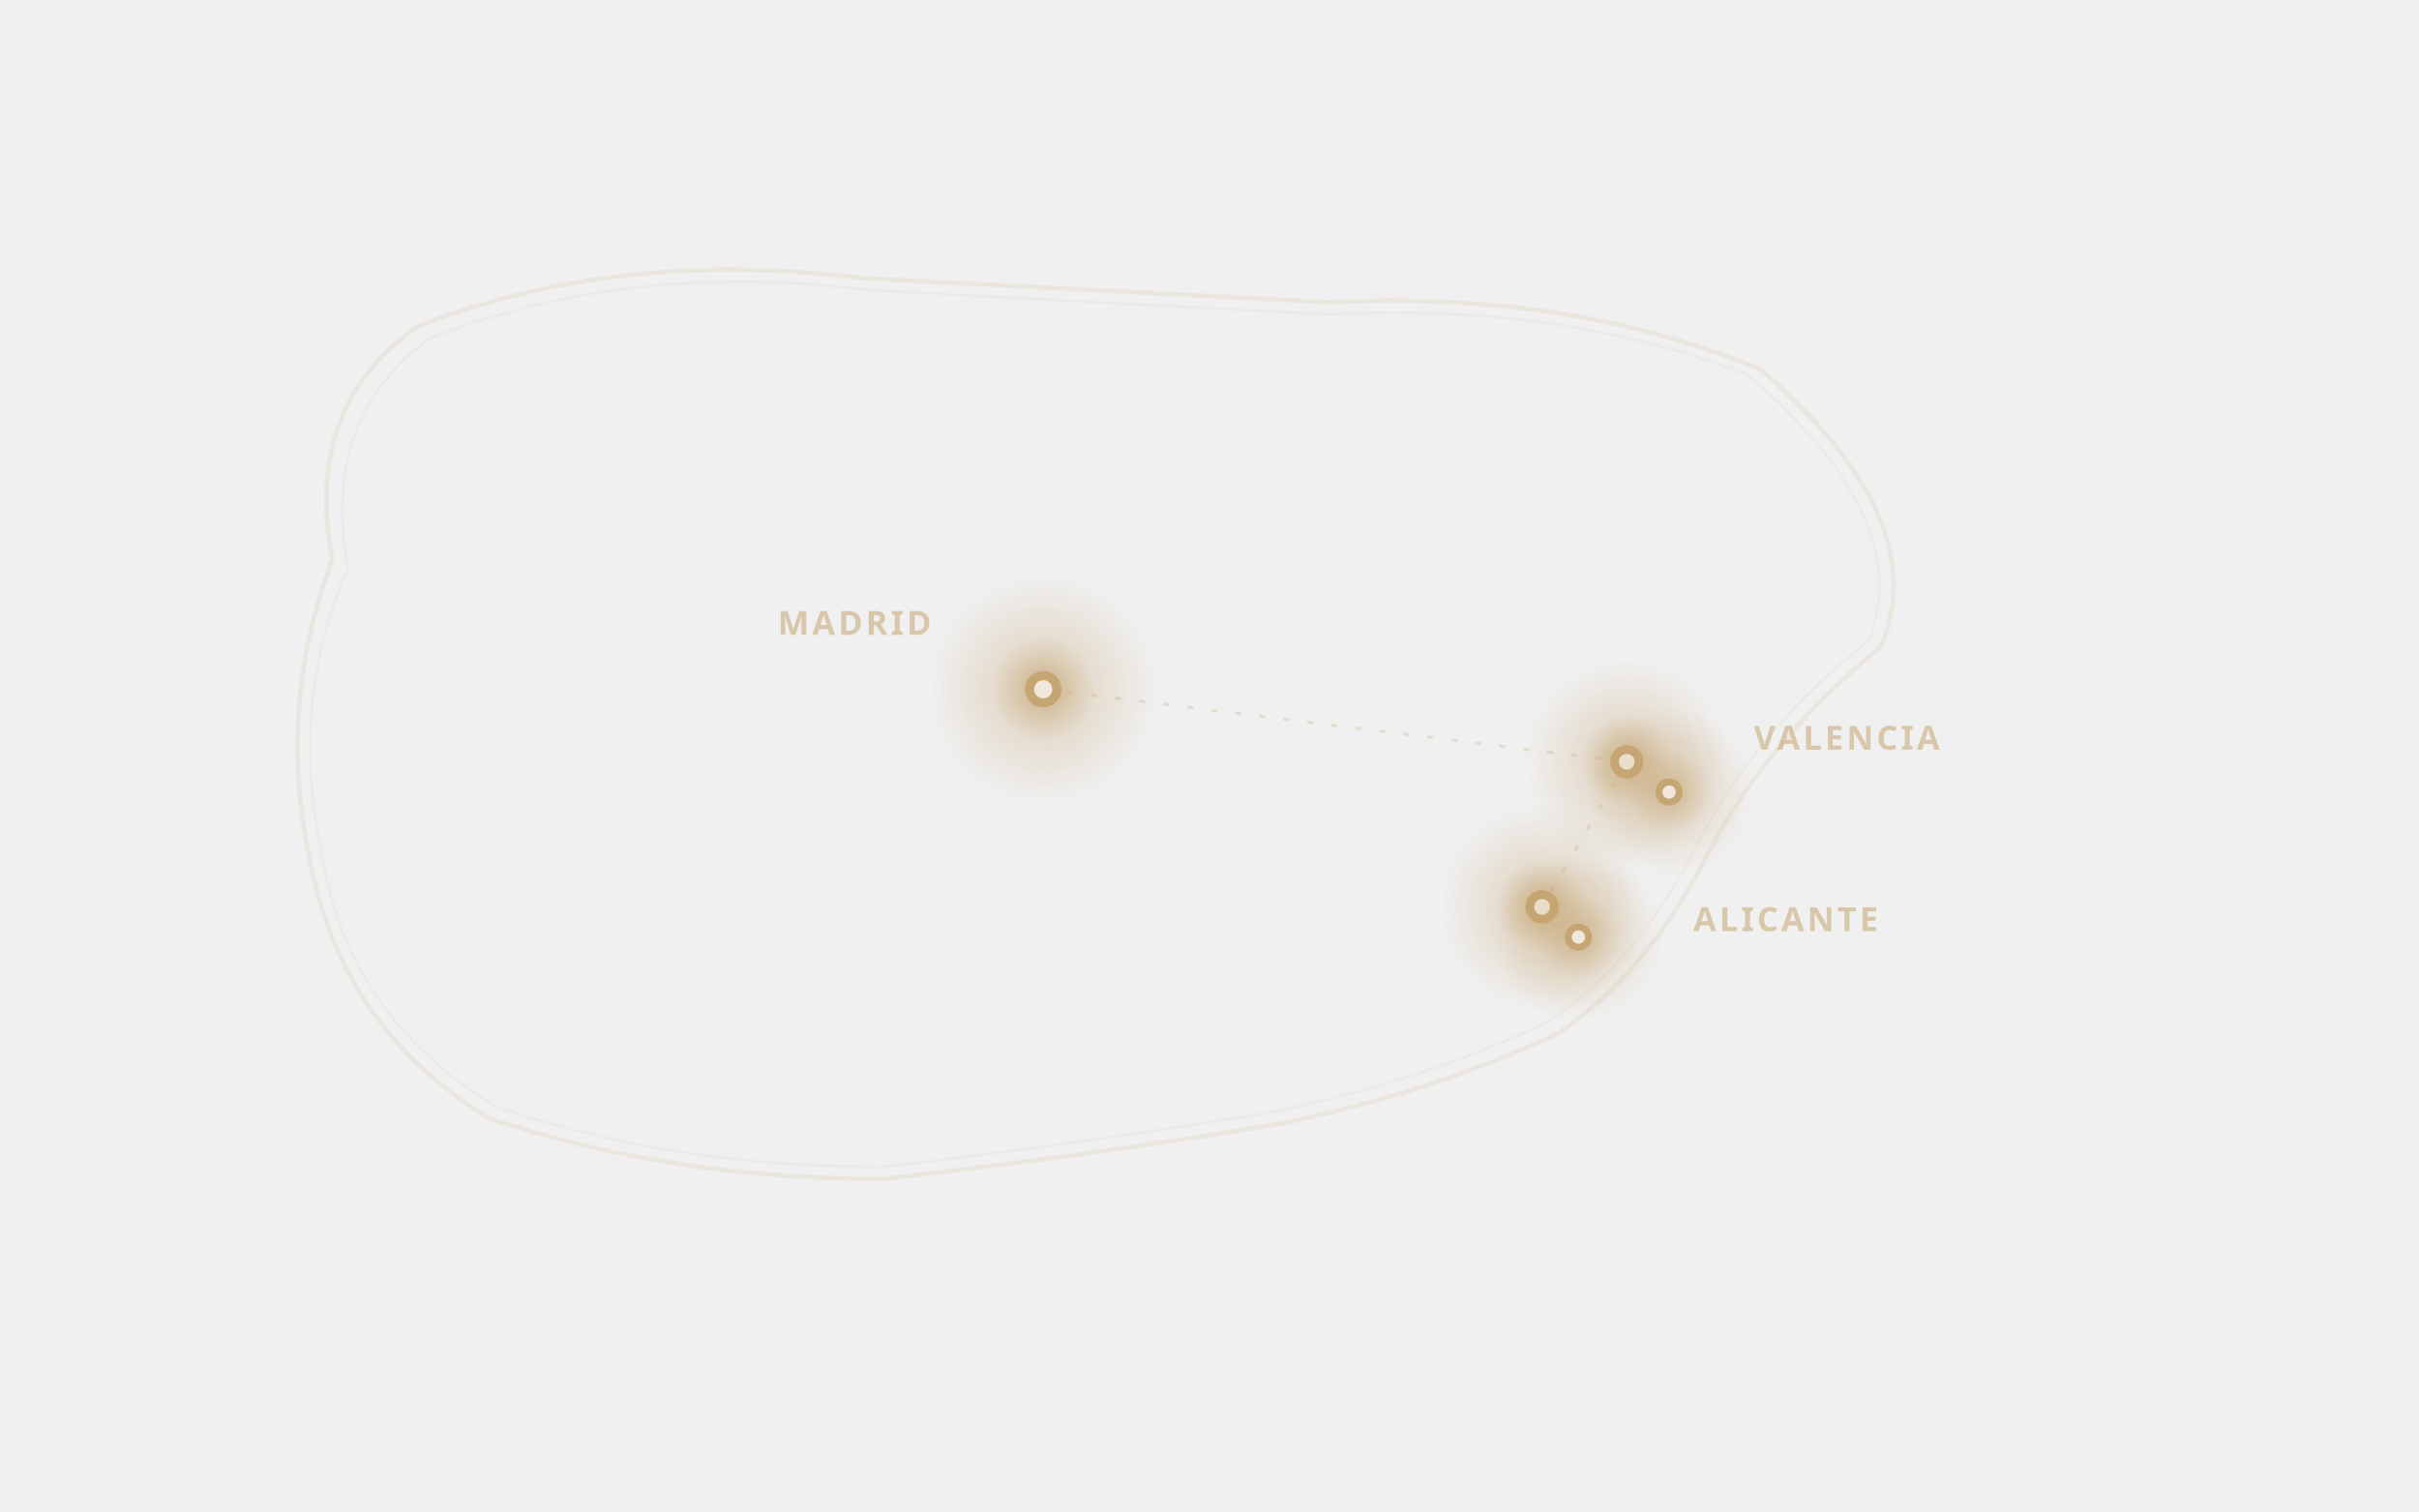
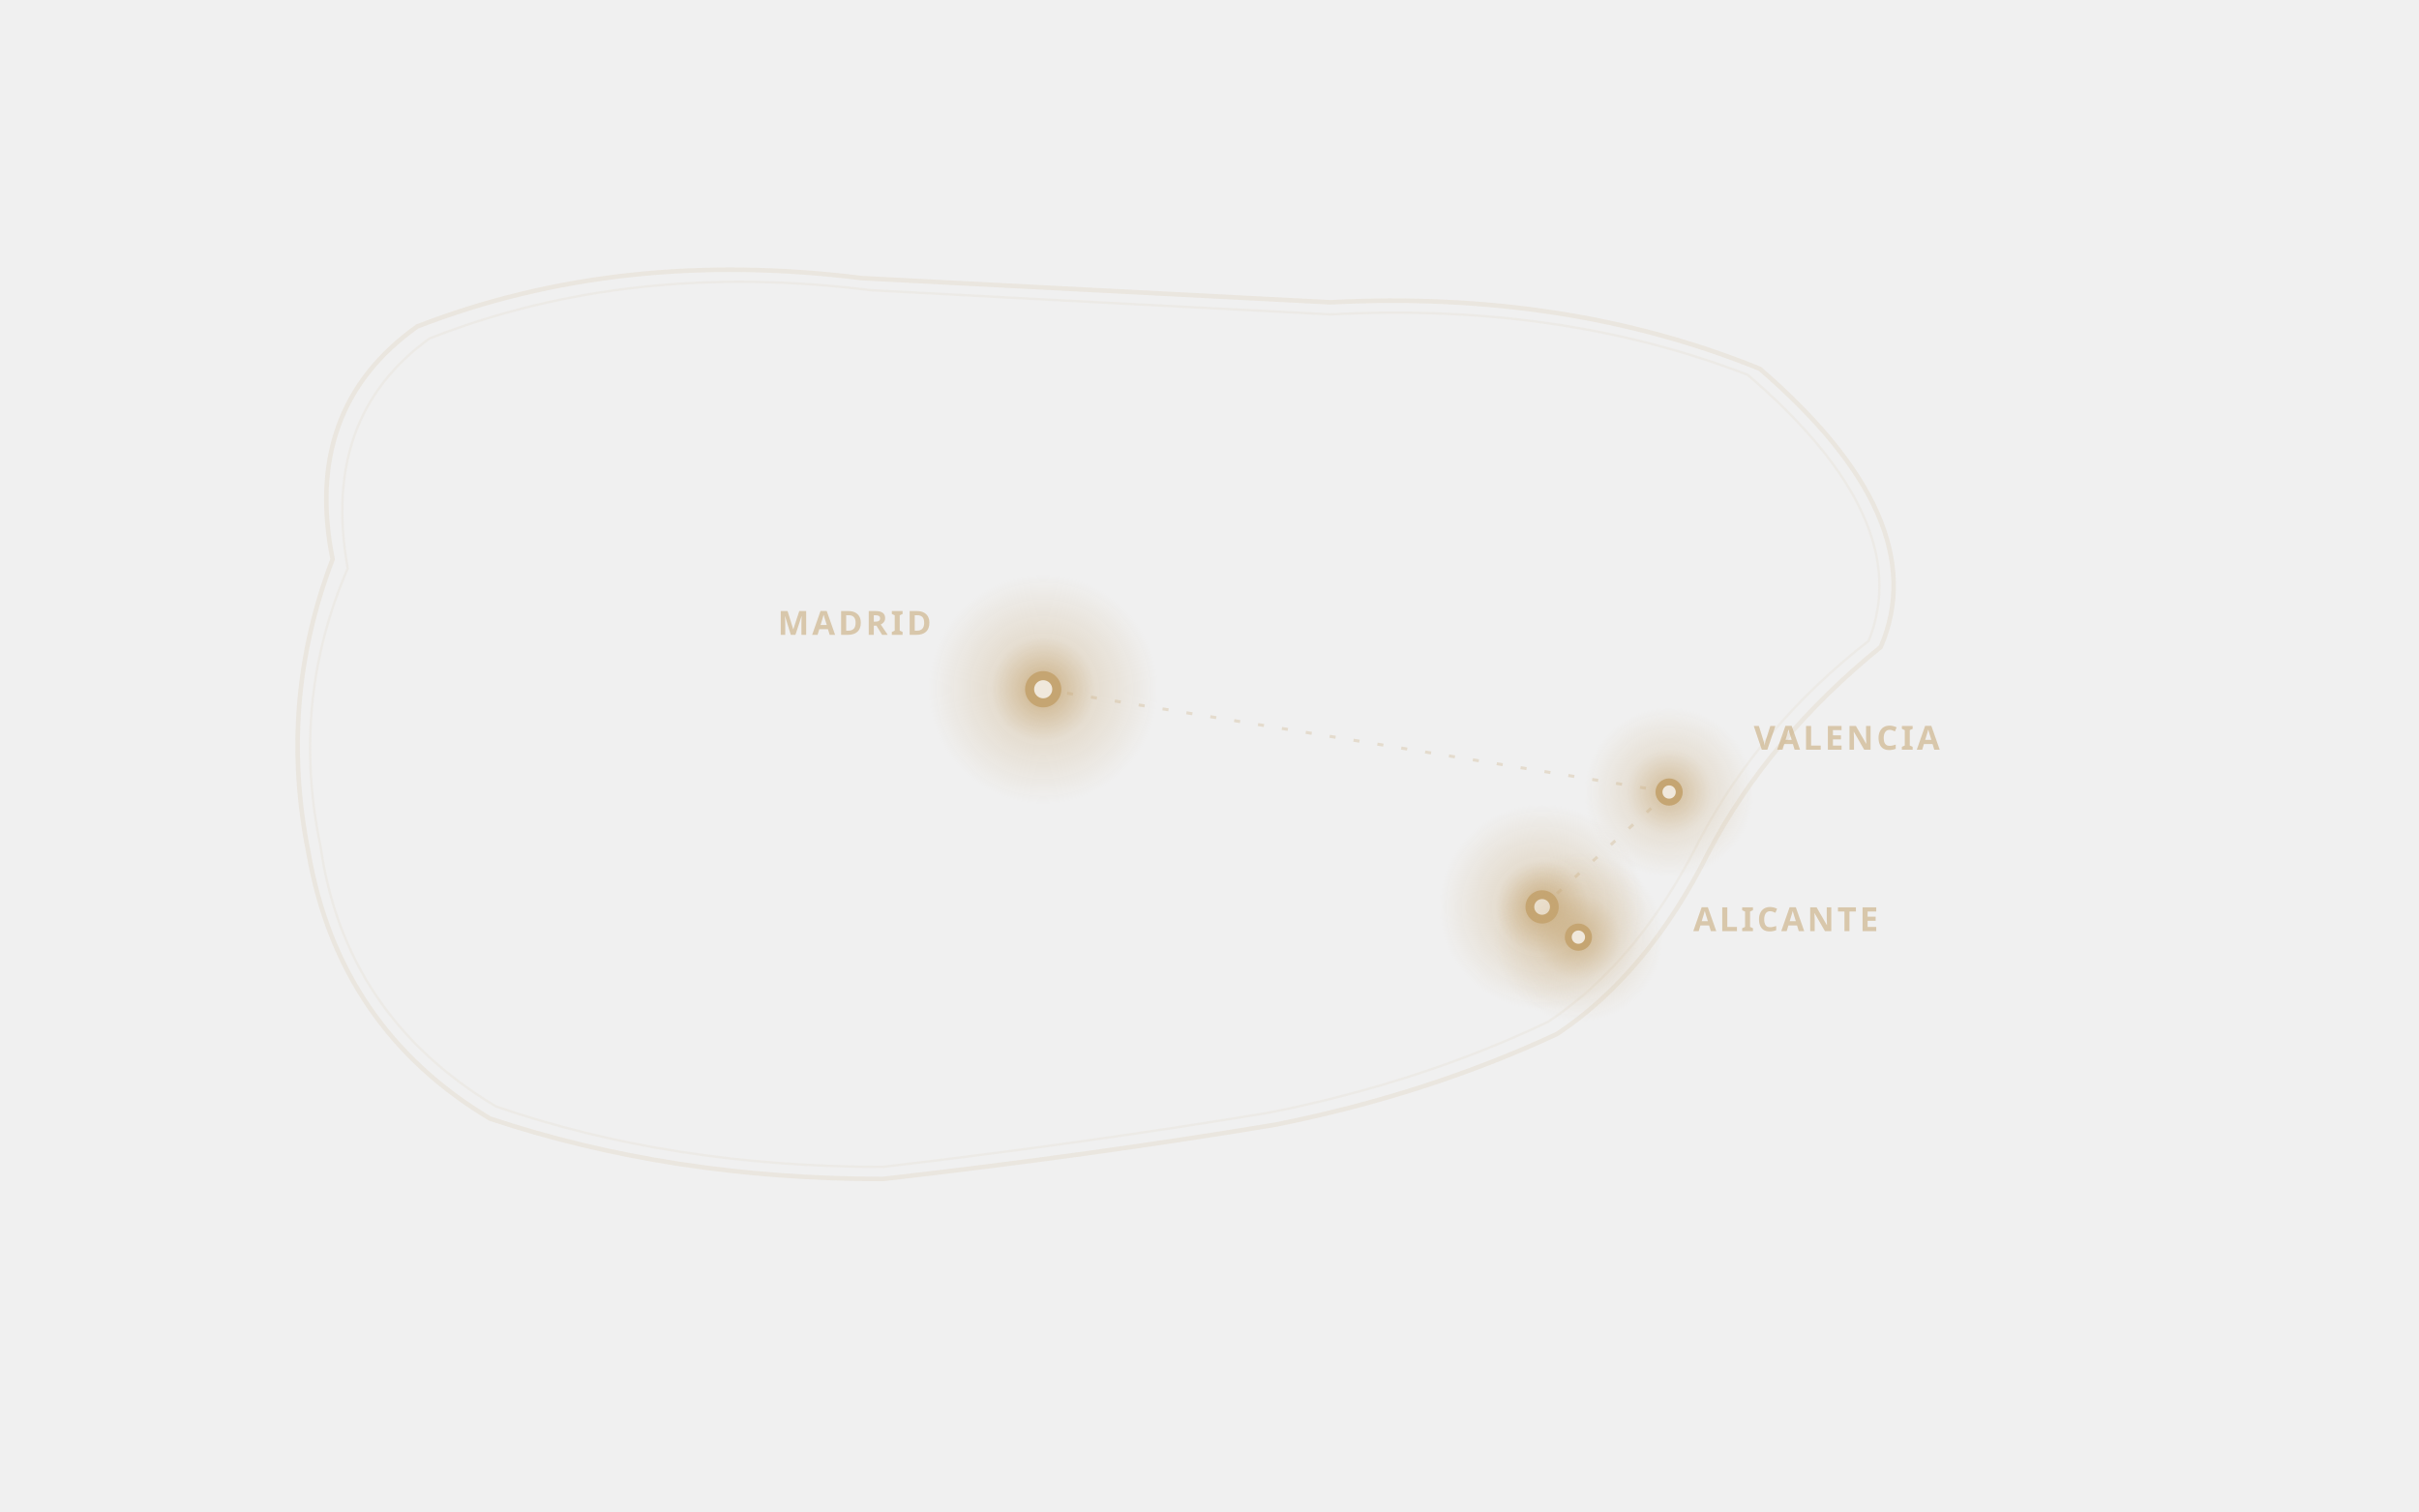
<svg xmlns="http://www.w3.org/2000/svg" viewBox="0 0 800 500" width="800" height="500">
  <defs>
    <radialGradient id="pinGlow" cx="50%" cy="50%" r="50%">
      <stop offset="0%" stop-color="#C5A572" stop-opacity="0.85" />
      <stop offset="45%" stop-color="#C5A572" stop-opacity="0.25" />
      <stop offset="100%" stop-color="#C5A572" stop-opacity="0" />
    </radialGradient>
    <radialGradient id="pinGlowSmall" cx="50%" cy="50%" r="50%">
      <stop offset="0%" stop-color="#C5A572" stop-opacity="0.7" />
      <stop offset="50%" stop-color="#C5A572" stop-opacity="0.2" />
      <stop offset="100%" stop-color="#C5A572" stop-opacity="0" />
    </radialGradient>
  </defs>
  <path d="M 110,185            Q 100,135 138,108            Q 205,82 285,92            Q 362,96 440,100            Q 518,96 582,122            Q 640,172 622,214            Q 585,244 565,282            Q 545,322 515,342            Q 472,362 422,372            Q 362,382 292,390            Q 222,390 162,370            Q 112,340 102,282            Q 92,232 110,185 Z" fill="none" stroke="#C5A572" stroke-width="1.5" opacity="0.14" />
  <path d="M 115,188            Q 106,138 142,112            Q 208,86 288,96            Q 362,100 440,104            Q 516,100 578,124            Q 634,172 618,212            Q 582,240 562,278            Q 542,318 512,338            Q 470,358 420,368            Q 360,378 292,386            Q 222,386 164,366            Q 114,336 106,280            Q 96,232 115,188 Z" fill="none" stroke="#C5A572" stroke-width="0.8" opacity="0.08" />
  <g stroke="#C5A572" stroke-width="1" stroke-dasharray="2 6" opacity="0.28" fill="none">
-     <line x1="345" y1="228" x2="538" y2="252" />
-     <line x1="538" y1="252" x2="510" y2="300" />
+     <line x1="345" y1="228" x2="552" y2="262" />
+     <line x1="552" y1="262" x2="510" y2="300" />
  </g>
  <circle cx="345" cy="228" r="38" fill="url(#pinGlow)" />
  <circle cx="345" cy="228" r="6" fill="#C5A572" />
  <circle cx="345" cy="228" r="3" fill="#fff" opacity="0.75" />
-   <circle cx="538" cy="252" r="34" fill="url(#pinGlow)" />
-   <circle cx="538" cy="252" r="5.5" fill="#C5A572" />
-   <circle cx="538" cy="252" r="2.6" fill="#fff" opacity="0.75" />
  <circle cx="552" cy="262" r="28" fill="url(#pinGlowSmall)" />
  <circle cx="552" cy="262" r="4.5" fill="#C5A572" />
  <circle cx="552" cy="262" r="2.2" fill="#fff" opacity="0.75" />
  <circle cx="510" cy="300" r="34" fill="url(#pinGlow)" />
  <circle cx="510" cy="300" r="5.5" fill="#C5A572" />
  <circle cx="510" cy="300" r="2.6" fill="#fff" opacity="0.75" />
  <circle cx="522" cy="310" r="28" fill="url(#pinGlowSmall)" />
  <circle cx="522" cy="310" r="4.5" fill="#C5A572" />
  <circle cx="522" cy="310" r="2.2" fill="#fff" opacity="0.75" />
  <g font-family="Montserrat, sans-serif" font-size="11" font-weight="600" fill="#C5A572" opacity="0.55" letter-spacing="1">
    <text x="308" y="210" text-anchor="end">MADRID</text>
    <text x="580" y="248">VALENCIA</text>
    <text x="560" y="308">ALICANTE</text>
  </g>
</svg>
